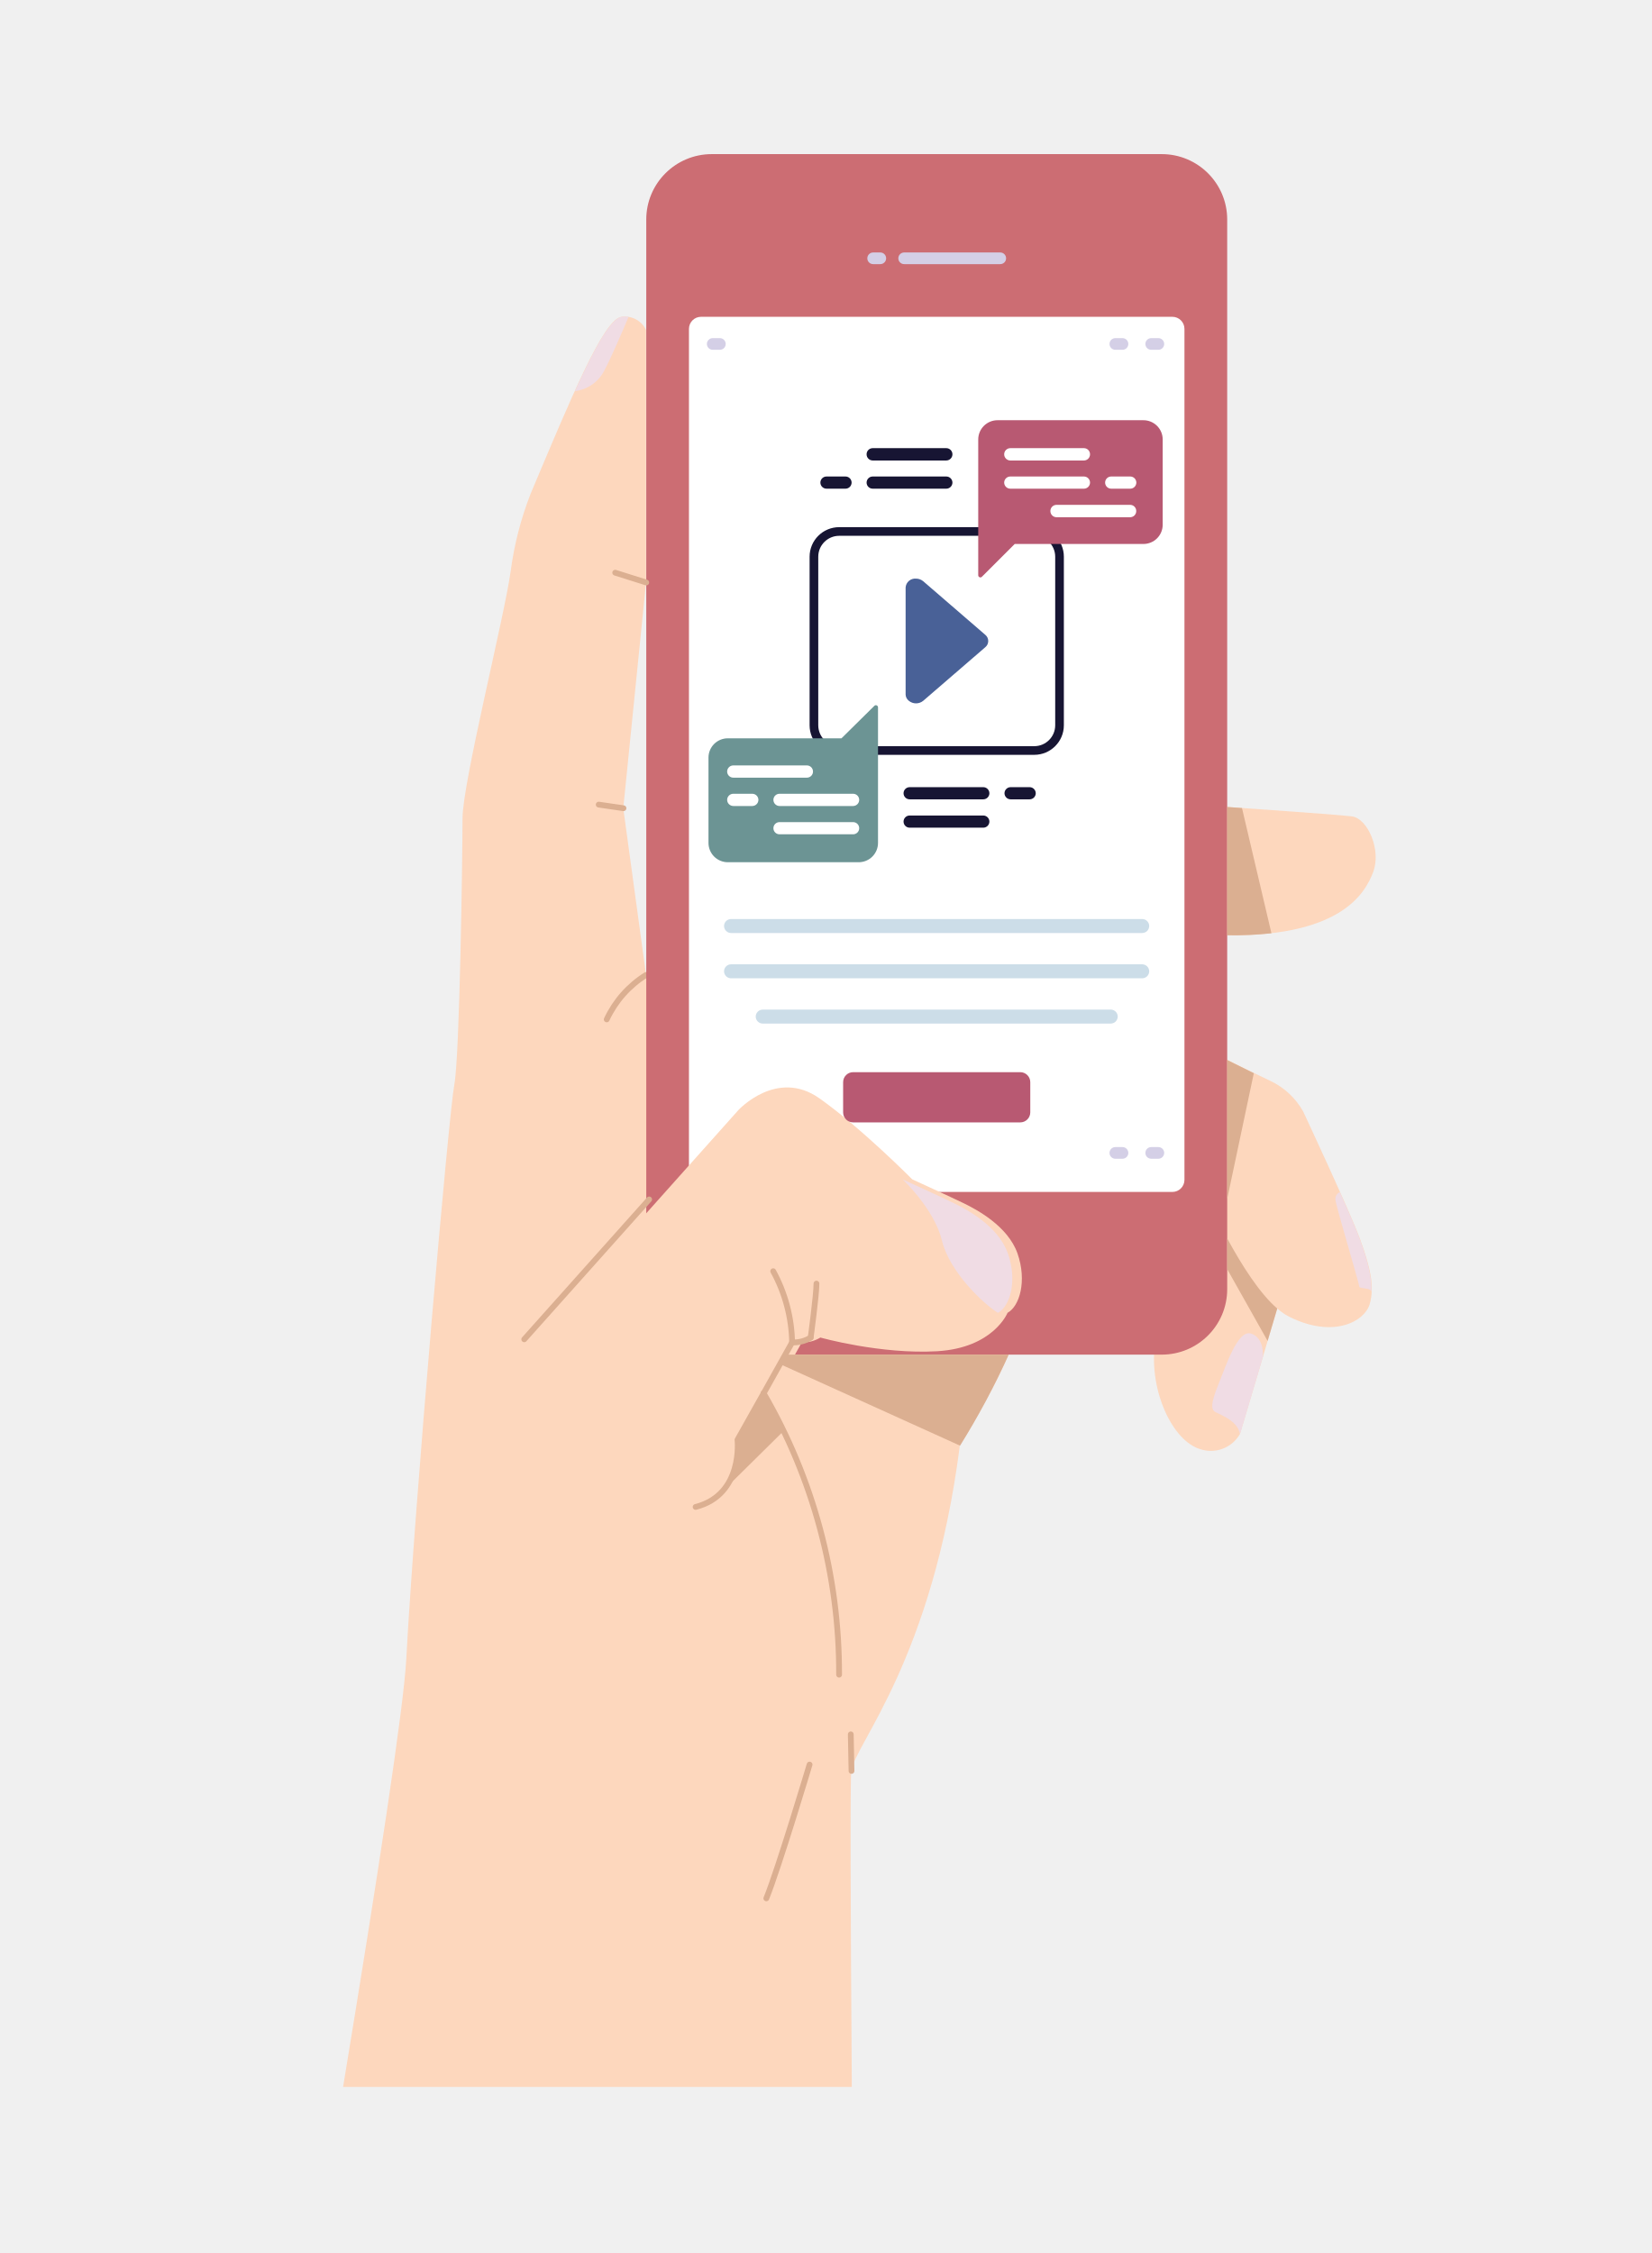
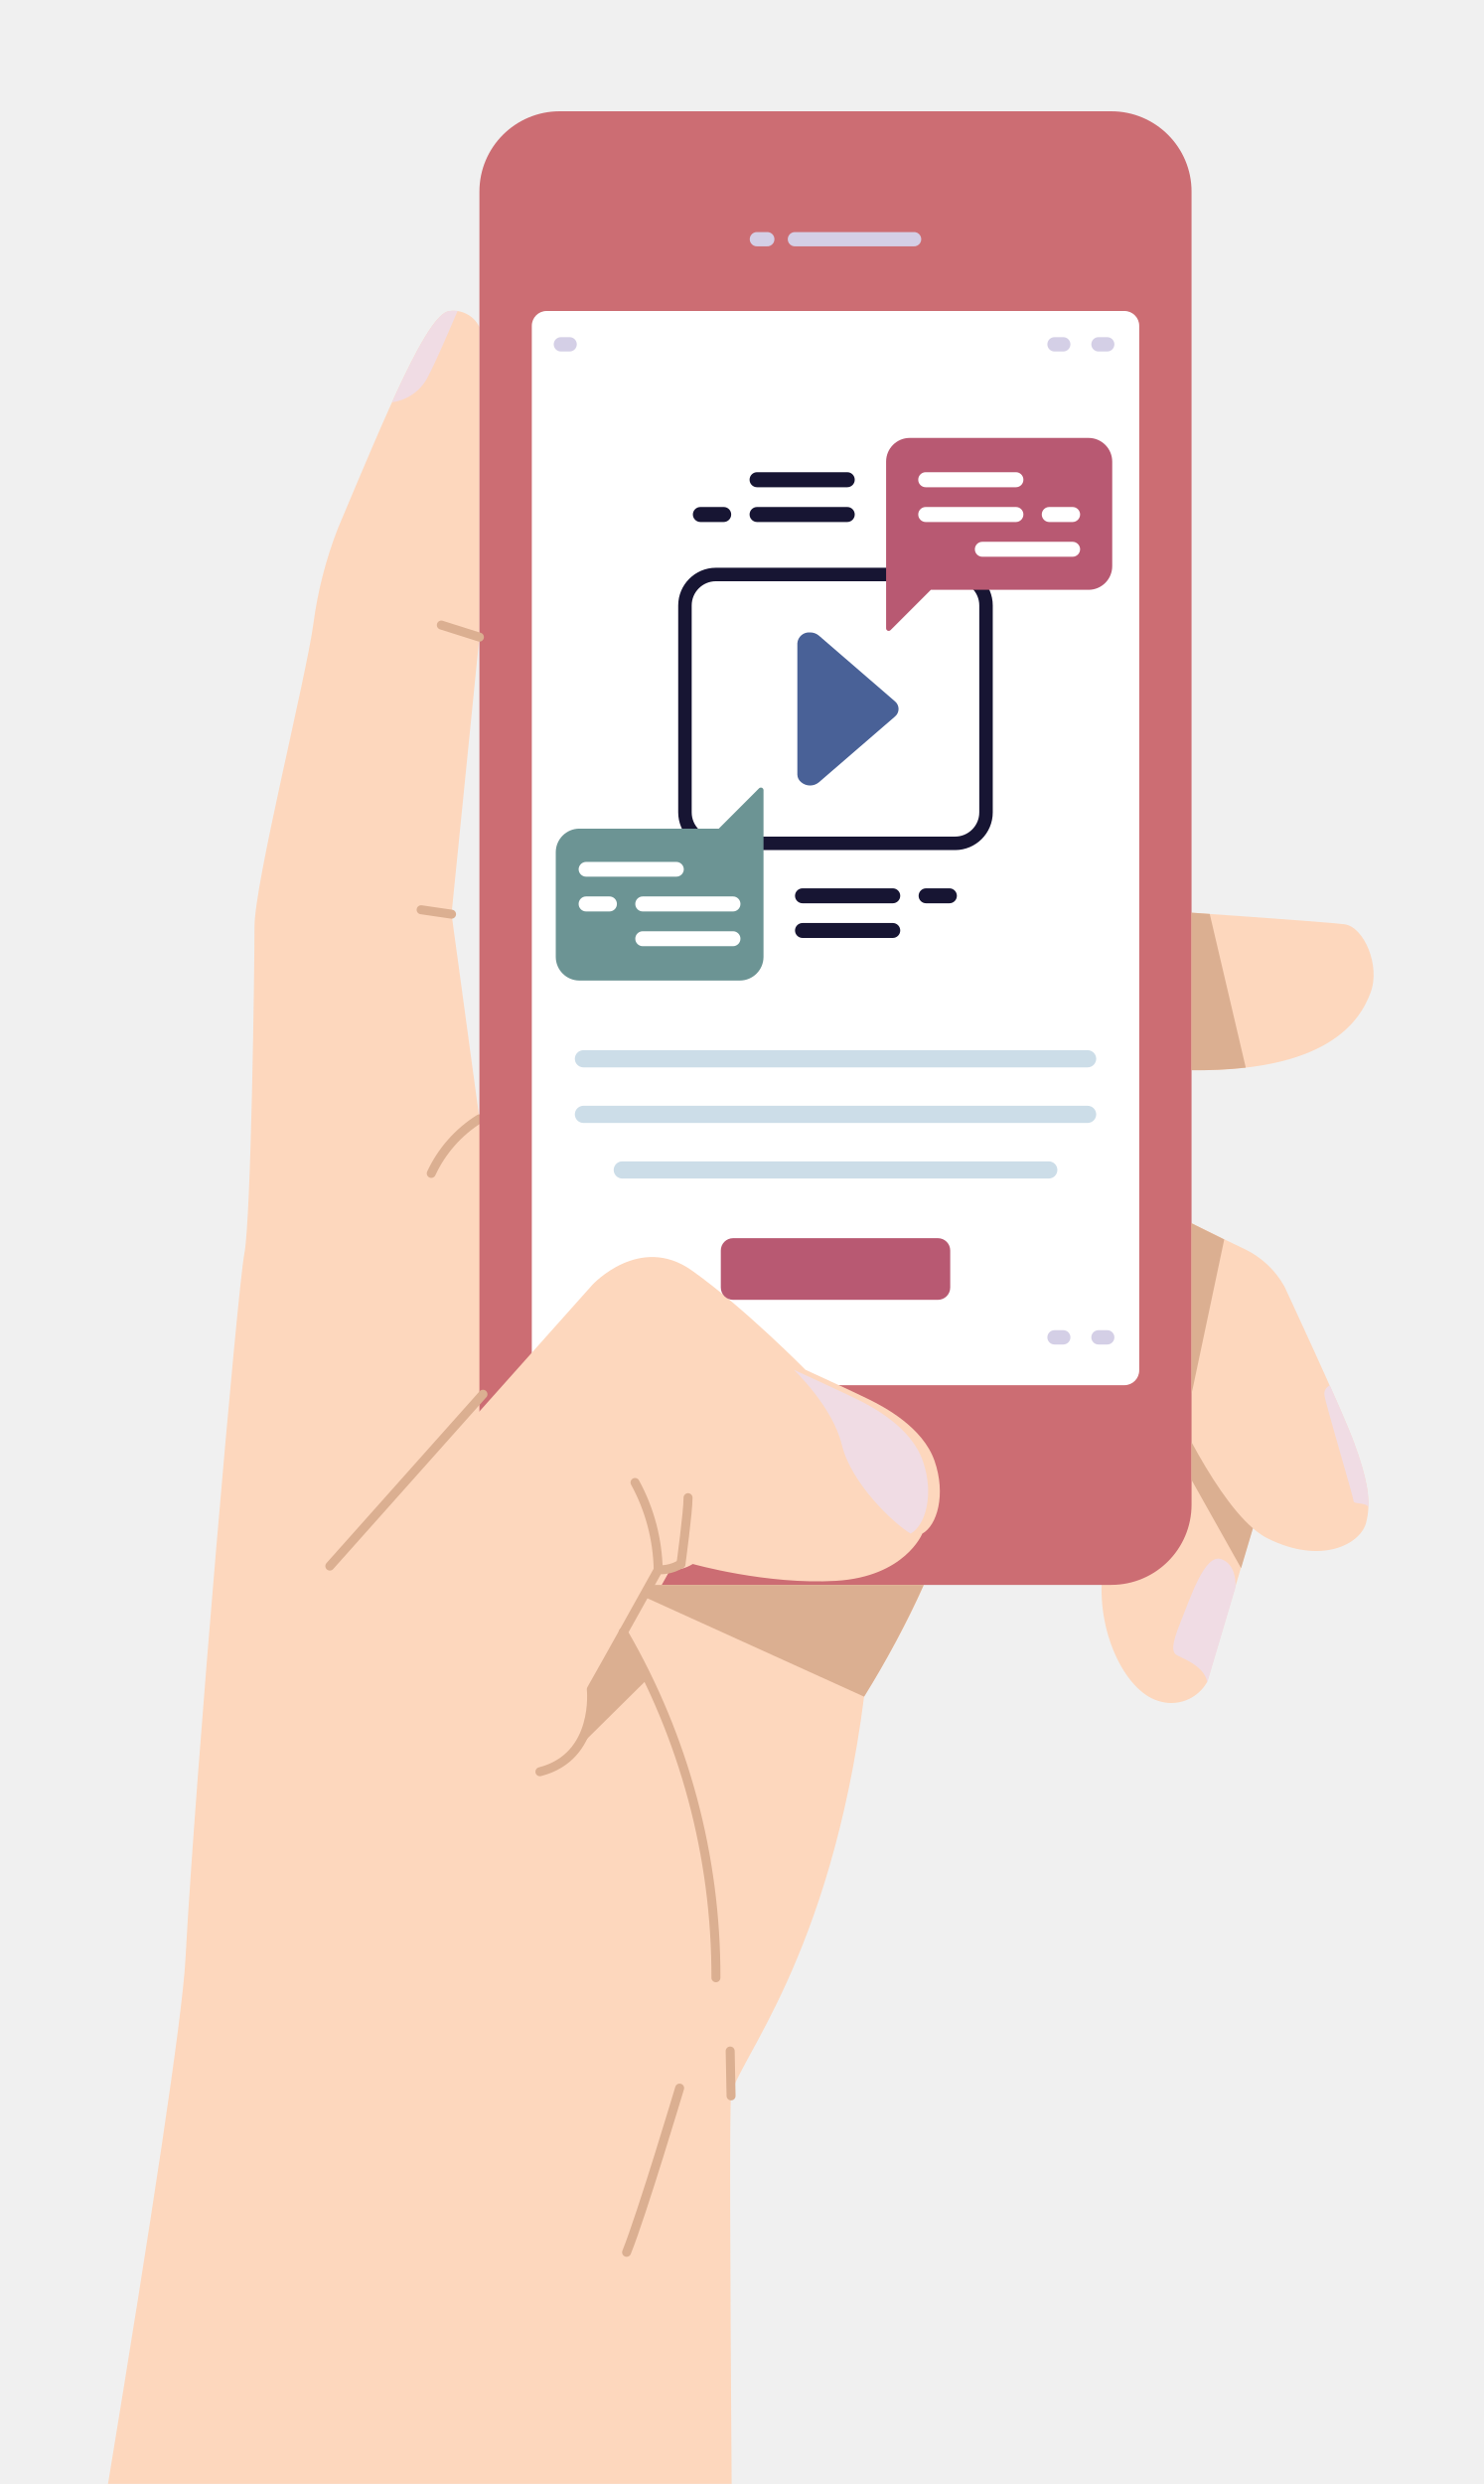
- <svg xmlns="http://www.w3.org/2000/svg" width="406" height="554" viewBox="0 0 406 554" fill="none">
-   <path fill-rule="evenodd" clip-rule="evenodd" d="M296.265 198.052C296.265 198.052 328.518 200.236 332.407 200.744C336.296 201.251 339.676 209.021 337.643 214.417C335.61 219.812 329.37 230.782 299.811 229.931L296.265 198.052Z" fill="#FDD7BD" />
-   <path fill-rule="evenodd" clip-rule="evenodd" d="M318.225 307.73L304.881 352.609C303.935 354.269 302.439 355.548 300.651 356.227C298.863 356.906 296.895 356.942 295.083 356.329C288.323 354.297 282.578 342.148 283.938 330.671C285.298 319.194 301.73 292.889 301.73 292.889L318.225 307.73Z" fill="#FDD7BD" />
-   <path fill-rule="evenodd" clip-rule="evenodd" d="M293.647 287.48C293.647 287.48 306.152 318.356 316.954 323.764C327.756 329.173 335.495 325.009 336.766 320.717C338.037 316.426 336.931 311.615 334.402 304.696C331.873 297.776 320.423 273.312 320.423 273.312C318.623 270.095 315.883 267.504 312.57 265.885C307.169 263.346 298.972 259.22 298.972 259.22L293.647 287.48Z" fill="#FDD7BD" />
-   <path fill-rule="evenodd" clip-rule="evenodd" d="M158.852 81.138C158.318 80.014 157.433 79.094 156.331 78.514C155.229 77.935 153.969 77.729 152.739 77.926C148.355 78.611 140.247 98.175 130.449 121.459C128.057 127.587 126.414 133.981 125.557 140.503C124.032 151.637 113.725 192.466 113.725 201.251C113.725 210.037 113.052 259.651 111.705 266.71C110.358 273.769 101.907 370.307 99.886 408.102C99.238 420.086 92.82 461.804 84.357 513.171H209.443C209.138 469.269 209.024 437.429 209.316 435.435C210.333 428.681 229.255 408.102 236.003 355.453C236.003 355.453 250.198 332.854 250.872 323.396C251.545 313.938 158.852 239.732 158.852 239.732L153.248 198.738L158.852 143.232V81.138Z" fill="#FDD7BD" />
-   <path d="M158.852 239.732C154.638 242.365 151.279 246.162 149.181 250.663" stroke="#DBAF91" stroke-width="1.42" stroke-linecap="round" stroke-linejoin="round" />
-   <path d="M285.641 37.897H175.004C166.111 37.897 158.903 45.098 158.903 53.982V317.01C158.903 325.894 166.111 333.096 175.004 333.096H285.641C294.534 333.096 301.742 325.894 301.742 317.01V53.982C301.742 45.098 294.534 37.897 285.641 37.897Z" fill="#CC6D73" />
-   <path d="M288.259 77.9H172.373C170.731 77.9 169.4 79.231 169.4 80.871V290.121C169.4 291.762 170.731 293.092 172.373 293.092H288.259C289.901 293.092 291.233 291.762 291.233 290.121V80.871C291.233 79.231 289.901 77.9 288.259 77.9Z" fill="white" />
-   <path fill-rule="evenodd" clip-rule="evenodd" d="M230.323 300.481C232.887 300.478 235.394 301.235 237.527 302.657C239.661 304.078 241.324 306.1 242.307 308.466C243.29 310.832 243.549 313.436 243.05 315.949C242.551 318.461 241.318 320.77 239.505 322.582C237.693 324.395 235.384 325.629 232.869 326.13C230.354 326.631 227.747 326.375 225.378 325.395C223.008 324.415 220.983 322.756 219.558 320.626C218.133 318.496 217.373 315.992 217.373 313.43C217.373 309.998 218.737 306.706 221.165 304.278C223.593 301.85 226.887 300.484 230.323 300.481Z" fill="#D4CFE6" />
-   <path fill-rule="evenodd" clip-rule="evenodd" d="M222.316 64.951C221.936 64.951 221.57 64.8 221.301 64.531C221.032 64.262 220.88 63.897 220.88 63.516C220.88 63.136 221.032 62.771 221.301 62.502C221.57 62.233 221.936 62.082 222.316 62.082H245.941C246.322 62.082 246.687 62.233 246.956 62.502C247.226 62.771 247.377 63.136 247.377 63.516C247.377 63.897 247.226 64.262 246.956 64.531C246.687 64.8 246.322 64.951 245.941 64.951H222.316ZM214.692 64.951C214.311 64.951 213.945 64.8 213.676 64.531C213.407 64.262 213.255 63.897 213.255 63.516C213.255 63.136 213.407 62.771 213.676 62.502C213.945 62.233 214.311 62.082 214.692 62.082H216.445C216.826 62.082 217.191 62.233 217.461 62.502C217.73 62.771 217.881 63.136 217.881 63.516C217.881 63.897 217.73 64.262 217.461 64.531C217.191 64.8 216.826 64.951 216.445 64.951H214.692Z" fill="#D4CFE6" />
-   <path fill-rule="evenodd" clip-rule="evenodd" d="M131.237 329.325L181.561 272.956C181.561 272.956 191.029 262.66 201.5 270.087C211.972 277.514 224.299 289.994 224.299 289.994C224.299 289.994 233.919 294.387 237.007 295.897C240.095 297.408 247.822 301.471 250.185 308.225C252.549 314.979 250.694 321.213 247.733 322.812C247.733 322.812 244.276 331.445 230.424 332.258C216.572 333.07 201.716 328.893 201.716 328.893C200.348 329.734 198.759 330.145 197.154 330.074C197.154 330.074 185.59 350.819 183.722 354.031C183.722 354.031 185.247 367.526 173.428 370.535C161.61 373.544 98.056 365.508 131.237 329.325Z" fill="#FDD7BD" />
-   <path d="M153.298 198.738L147.211 197.849" stroke="#DBAF91" stroke-width="1.42" stroke-linecap="round" stroke-linejoin="round" />
-   <path d="M158.903 143.232L151.265 140.82" stroke="#DBAF91" stroke-width="1.42" stroke-linecap="round" stroke-linejoin="round" />
-   <path d="M187.737 342.554C199.967 363.58 206.38 387.478 206.317 411.796" stroke="#DBAF91" stroke-width="1.42" stroke-linecap="round" stroke-linejoin="round" />
-   <path d="M209.367 435.461L209.189 426.472" stroke="#DBAF91" stroke-width="1.42" stroke-linecap="round" stroke-linejoin="round" />
-   <path d="M199.06 433.899C199.06 433.899 191.436 459.379 188.424 466.794" stroke="#DBAF91" stroke-width="1.42" stroke-linecap="round" stroke-linejoin="round" />
-   <path d="M194.765 330.087C194.65 323.962 193.054 317.956 190.114 312.58" stroke="#DBAF91" stroke-width="1.42" stroke-linecap="round" stroke-linejoin="round" />
-   <path d="M199.327 328.906C199.327 328.906 200.751 318.483 200.751 315.627" stroke="#DBAF91" stroke-width="1.42" stroke-linecap="round" stroke-linejoin="round" />
-   <path fill-rule="evenodd" clip-rule="evenodd" d="M141.365 96.182C142.928 95.987 144.417 95.404 145.696 94.486C146.975 93.568 148.002 92.344 148.685 90.926C150.159 88.171 152.638 82.433 154.557 77.9C153.988 77.819 153.41 77.819 152.841 77.9C150.172 78.332 146.207 85.505 141.365 96.182Z" fill="#F0DCE4" />
-   <path fill-rule="evenodd" clip-rule="evenodd" d="M337.198 317.67C337.351 314.141 336.296 310.053 334.351 304.696C333.487 302.334 331.581 297.929 329.433 293.142C329.054 293.306 328.743 293.594 328.551 293.959C328.359 294.324 328.298 294.744 328.379 295.148C328.544 296.748 334.212 315.639 334.212 316.325C334.212 317.01 337.058 316.502 337.198 317.67Z" fill="#F0DCE4" />
-   <path fill-rule="evenodd" clip-rule="evenodd" d="M310.524 333.616L304.881 352.66C304.348 349.041 299.074 347.581 298.527 346.997C297.981 346.413 297.523 345.474 299.544 340.497C301.564 335.521 304.36 326.837 307.652 327.929C310.943 329.02 310.524 333.565 310.524 333.616Z" fill="#F0DCE4" />
-   <path fill-rule="evenodd" clip-rule="evenodd" d="M221.948 290.007C221.948 290.007 231.581 294.399 234.656 295.91C237.731 297.421 245.471 301.484 247.834 308.238C250.198 314.992 248.343 321.225 245.382 322.825C241.938 320.73 233.461 312.783 231.606 305.051C229.751 297.319 221.948 290.007 221.948 290.007Z" fill="#F0DCE4" />
-   <path d="M199.327 328.906C197.959 329.747 196.37 330.158 194.765 330.087C194.765 330.087 183.188 350.831 181.333 354.043C181.333 354.043 182.858 367.539 171.039 370.548M128.899 329.325L159.614 294.933L128.899 329.325Z" stroke="#DBAF91" stroke-width="1.42" stroke-linecap="round" stroke-linejoin="round" />
-   <path fill-rule="evenodd" clip-rule="evenodd" d="M191.779 335.419L236.054 355.478C240.533 348.289 244.532 340.812 248.025 333.096H193.075C192.694 333.798 192.262 334.573 191.779 335.419Z" fill="#DBAF91" />
-   <path fill-rule="evenodd" clip-rule="evenodd" d="M177.126 367.234L192.719 351.822C190.826 347.886 189.085 344.788 187.763 342.605C184.954 347.683 182.171 352.609 181.333 354.031C181.333 354.044 182.248 362.169 177.126 367.234Z" fill="#DBAF91" />
-   <path fill-rule="evenodd" clip-rule="evenodd" d="M312.621 229.487L305.377 198.687L301.742 198.433V229.982C305.375 230.046 309.009 229.881 312.621 229.487Z" fill="#DBAF91" />
-   <path fill-rule="evenodd" clip-rule="evenodd" d="M301.742 312.072L311.68 329.731L314.044 321.758C309.723 318.039 305.339 311.145 301.742 304.518V312.072Z" fill="#DBAF91" />
-   <path fill-rule="evenodd" clip-rule="evenodd" d="M302.085 293.193L308.287 263.892C305.923 262.736 303.521 261.543 301.742 260.654V294.818L302.085 293.193Z" fill="#DBAF91" />
-   <path fill-rule="evenodd" clip-rule="evenodd" d="M222.672 170.795V144.451C222.695 144.141 222.778 143.839 222.919 143.561C223.059 143.284 223.253 143.037 223.489 142.835C223.726 142.633 224 142.48 224.296 142.385C224.592 142.29 224.904 142.254 225.214 142.28C225.869 142.276 226.504 142.506 227.006 142.928L242.255 156.093C242.484 156.277 242.668 156.511 242.794 156.775C242.921 157.04 242.986 157.329 242.986 157.623C242.986 157.916 242.921 158.206 242.794 158.47C242.668 158.735 242.484 158.968 242.255 159.153L227.006 172.318C226.507 172.73 225.88 172.955 225.233 172.955C224.586 172.955 223.959 172.73 223.46 172.318C223.225 172.137 223.032 171.907 222.896 171.644C222.76 171.381 222.684 171.091 222.672 170.795Z" fill="#496197" />
-   <path d="M254.303 130.689H206.342C202.91 130.689 200.128 133.468 200.128 136.897V178.336C200.128 181.764 202.91 184.544 206.342 184.544H254.303C257.735 184.544 260.517 181.764 260.517 178.336V136.897C260.517 133.468 257.735 130.689 254.303 130.689Z" stroke="#171533" stroke-width="2.13" stroke-linecap="round" stroke-linejoin="round" />
-   <path fill-rule="evenodd" clip-rule="evenodd" d="M281.092 103.33H245.267C244.012 103.33 242.809 103.827 241.92 104.712C241.031 105.598 240.531 106.799 240.527 108.053V141.455C240.526 141.56 240.557 141.662 240.616 141.748C240.675 141.835 240.759 141.901 240.858 141.937C240.952 141.983 241.059 141.997 241.163 141.976C241.266 141.956 241.36 141.902 241.429 141.823L249.499 133.761H281.155C282.41 133.758 283.612 133.258 284.499 132.37C285.385 131.482 285.883 130.28 285.883 129.026V108.053C285.881 107.428 285.755 106.809 285.513 106.233C285.271 105.656 284.917 105.133 284.472 104.694C284.026 104.255 283.498 103.909 282.918 103.674C282.338 103.44 281.717 103.323 281.092 103.33Z" fill="#B85972" />
-   <path fill-rule="evenodd" clip-rule="evenodd" d="M248.419 117.168H266.515C266.913 117.168 267.294 117.326 267.576 117.607C267.857 117.888 268.015 118.269 268.015 118.666C268.015 119.063 267.857 119.445 267.576 119.725C267.294 120.006 266.913 120.164 266.515 120.164H248.419C248.02 120.164 247.637 120.007 247.354 119.726C247.071 119.446 246.91 119.065 246.907 118.666C246.91 118.268 247.071 117.887 247.354 117.606C247.637 117.326 248.02 117.168 248.419 117.168Z" fill="white" />
-   <path fill-rule="evenodd" clip-rule="evenodd" d="M273.225 117.168H277.902C278.299 117.168 278.681 117.326 278.962 117.607C279.243 117.888 279.401 118.269 279.401 118.666C279.401 119.063 279.243 119.445 278.962 119.725C278.681 120.006 278.299 120.164 277.902 120.164H273.225C272.827 120.164 272.446 120.006 272.165 119.725C271.884 119.445 271.726 119.063 271.726 118.666C271.726 118.269 271.884 117.888 272.165 117.607C272.446 117.326 272.827 117.168 273.225 117.168Z" fill="white" />
-   <path fill-rule="evenodd" clip-rule="evenodd" d="M259.78 124.138H277.876C278.078 124.138 278.277 124.178 278.462 124.257C278.648 124.335 278.815 124.45 278.955 124.595C279.095 124.739 279.204 124.91 279.277 125.098C279.349 125.286 279.383 125.486 279.376 125.687C279.376 126.084 279.218 126.465 278.937 126.746C278.656 127.027 278.274 127.185 277.876 127.185H259.78C259.381 127.185 258.998 127.028 258.715 126.747C258.432 126.466 258.271 126.085 258.268 125.687C258.263 125.485 258.298 125.285 258.372 125.097C258.445 124.909 258.556 124.738 258.697 124.594C258.838 124.45 259.006 124.335 259.192 124.257C259.378 124.178 259.578 124.138 259.78 124.138Z" fill="white" />
-   <path fill-rule="evenodd" clip-rule="evenodd" d="M248.419 110.198H266.515C266.714 110.198 266.911 110.238 267.095 110.315C267.279 110.392 267.445 110.504 267.585 110.646C267.724 110.788 267.834 110.956 267.908 111.141C267.982 111.325 268.018 111.523 268.015 111.722C268.015 112.12 267.857 112.503 267.576 112.786C267.296 113.069 266.914 113.229 266.515 113.233H248.419C248.019 113.229 247.636 113.069 247.353 112.786C247.07 112.504 246.91 112.121 246.907 111.722C246.905 111.522 246.943 111.324 247.018 111.14C247.093 110.955 247.204 110.787 247.345 110.645C247.486 110.504 247.653 110.391 247.837 110.314C248.022 110.238 248.219 110.198 248.419 110.198Z" fill="white" />
-   <path fill-rule="evenodd" clip-rule="evenodd" d="M178.905 212.017H211.146C212.402 212.014 213.606 211.514 214.494 210.627C215.382 209.739 215.883 208.537 215.886 207.282V173.93C215.886 173.826 215.854 173.724 215.795 173.638C215.736 173.552 215.653 173.486 215.556 173.448C215.46 173.406 215.354 173.395 215.252 173.415C215.149 173.435 215.056 173.487 214.984 173.562L206.901 181.548H178.943C177.688 181.548 176.485 182.045 175.596 182.93C174.708 183.816 174.207 185.017 174.203 186.271V207.244C174.197 208.499 174.687 209.705 175.568 210.6C176.449 211.494 177.649 212.004 178.905 212.017Z" fill="#6C9494" />
-   <path fill-rule="evenodd" clip-rule="evenodd" d="M209.761 198.192H191.664C191.265 198.188 190.884 198.028 190.603 197.745C190.322 197.462 190.165 197.079 190.165 196.681C190.165 196.284 190.323 195.903 190.604 195.622C190.885 195.341 191.267 195.183 191.664 195.183H209.761C210.158 195.183 210.54 195.341 210.821 195.622C211.102 195.903 211.26 196.284 211.26 196.681C211.26 197.079 211.103 197.462 210.822 197.745C210.541 198.028 210.16 198.188 209.761 198.192Z" fill="white" />
-   <path fill-rule="evenodd" clip-rule="evenodd" d="M184.967 198.192H180.303C179.903 198.188 179.52 198.028 179.238 197.746C178.955 197.463 178.794 197.081 178.791 196.681C178.794 196.282 178.955 195.901 179.238 195.621C179.522 195.34 179.904 195.183 180.303 195.183H184.967C185.366 195.183 185.749 195.34 186.032 195.621C186.315 195.901 186.476 196.282 186.479 196.681C186.476 197.081 186.316 197.463 186.033 197.746C185.75 198.028 185.367 198.188 184.967 198.192Z" fill="white" />
-   <path fill-rule="evenodd" clip-rule="evenodd" d="M198.4 191.222H180.303C179.902 191.222 179.517 191.063 179.234 190.779C178.95 190.496 178.791 190.112 178.791 189.711C178.794 189.313 178.955 188.932 179.238 188.651C179.522 188.37 179.904 188.213 180.303 188.213H198.4C198.597 188.213 198.792 188.252 198.973 188.327C199.155 188.402 199.321 188.513 199.46 188.652C199.599 188.791 199.71 188.956 199.785 189.138C199.86 189.32 199.899 189.514 199.899 189.711C199.901 189.909 199.863 190.105 199.789 190.288C199.714 190.472 199.604 190.638 199.465 190.779C199.325 190.919 199.159 191.031 198.976 191.107C198.794 191.183 198.598 191.222 198.4 191.222Z" fill="white" />
-   <path fill-rule="evenodd" clip-rule="evenodd" d="M209.761 205.149H191.664C191.267 205.149 190.885 204.991 190.604 204.71C190.323 204.429 190.165 204.048 190.165 203.651C190.165 203.254 190.323 202.872 190.604 202.592C190.885 202.311 191.267 202.153 191.664 202.153H209.761C210.158 202.153 210.54 202.311 210.821 202.592C211.102 202.872 211.26 203.254 211.26 203.651C211.26 204.048 211.102 204.429 210.821 204.71C210.54 204.991 210.158 205.149 209.761 205.149Z" fill="white" />
-   <path fill-rule="evenodd" clip-rule="evenodd" d="M232.673 117.168H214.577C214.179 117.168 213.798 117.326 213.517 117.607C213.236 117.888 213.078 118.269 213.078 118.666C213.078 119.063 213.236 119.445 213.517 119.725C213.798 120.006 214.179 120.164 214.577 120.164H232.673C233.072 120.164 233.455 120.007 233.738 119.726C234.022 119.446 234.182 119.065 234.186 118.666C234.182 118.268 234.022 117.887 233.738 117.606C233.455 117.326 233.072 117.168 232.673 117.168Z" fill="#171533" />
-   <path fill-rule="evenodd" clip-rule="evenodd" d="M207.893 117.168H203.216C202.818 117.168 202.437 117.326 202.156 117.607C201.874 117.888 201.716 118.269 201.716 118.666C201.716 119.063 201.874 119.445 202.156 119.725C202.437 120.006 202.818 120.164 203.216 120.164H207.893C208.29 120.164 208.672 120.006 208.953 119.725C209.234 119.445 209.392 119.063 209.392 118.666C209.392 118.269 209.234 117.888 208.953 117.607C208.672 117.326 208.29 117.168 207.893 117.168Z" fill="#171533" />
-   <path fill-rule="evenodd" clip-rule="evenodd" d="M232.674 110.198H214.577C214.378 110.198 214.181 110.238 213.997 110.315C213.814 110.392 213.647 110.504 213.508 110.646C213.368 110.788 213.258 110.956 213.184 111.141C213.11 111.325 213.074 111.523 213.078 111.722C213.078 112.12 213.235 112.503 213.516 112.786C213.797 113.069 214.178 113.229 214.577 113.233H232.674C233.074 113.229 233.456 113.069 233.739 112.786C234.022 112.504 234.182 112.121 234.186 111.722C234.187 111.522 234.15 111.324 234.074 111.14C233.999 110.955 233.888 110.787 233.747 110.645C233.607 110.504 233.439 110.391 233.255 110.314C233.071 110.238 232.873 110.198 232.674 110.198Z" fill="#171533" />
-   <path fill-rule="evenodd" clip-rule="evenodd" d="M223.663 196.554H241.76C242.159 196.554 242.541 196.397 242.825 196.116C243.108 195.835 243.269 195.454 243.272 195.056C243.269 194.657 243.108 194.276 242.825 193.996C242.541 193.715 242.159 193.558 241.76 193.558H223.663C223.467 193.558 223.272 193.597 223.09 193.672C222.908 193.747 222.742 193.858 222.603 193.997C222.464 194.136 222.353 194.301 222.278 194.483C222.203 194.664 222.164 194.859 222.164 195.056C222.164 195.453 222.322 195.834 222.603 196.115C222.884 196.396 223.266 196.554 223.663 196.554Z" fill="#171533" />
-   <path fill-rule="evenodd" clip-rule="evenodd" d="M248.495 196.554H253.159C253.558 196.554 253.941 196.397 254.224 196.116C254.507 195.835 254.668 195.454 254.671 195.056C254.668 194.657 254.507 194.276 254.224 193.996C253.941 193.715 253.558 193.558 253.159 193.558H248.495C248.096 193.558 247.714 193.715 247.43 193.996C247.147 194.276 246.986 194.657 246.983 195.056C246.986 195.454 247.147 195.835 247.43 196.116C247.714 196.397 248.096 196.554 248.495 196.554Z" fill="#171533" />
-   <path fill-rule="evenodd" clip-rule="evenodd" d="M223.663 203.524H241.76C242.159 203.524 242.541 203.366 242.825 203.086C243.108 202.805 243.269 202.424 243.272 202.026C243.269 201.627 243.108 201.246 242.825 200.966C242.541 200.685 242.159 200.528 241.76 200.528H223.663C223.266 200.528 222.884 200.686 222.603 200.966C222.322 201.247 222.164 201.628 222.164 202.026C222.164 202.423 222.322 202.804 222.603 203.085C222.884 203.366 223.266 203.524 223.663 203.524Z" fill="#171533" />
-   <path fill-rule="evenodd" clip-rule="evenodd" d="M283.061 86.013C282.68 86.013 282.315 85.862 282.046 85.593C281.777 85.324 281.625 84.959 281.625 84.578C281.625 84.198 281.777 83.833 282.046 83.564C282.315 83.295 282.68 83.144 283.061 83.144H284.815C285.196 83.144 285.561 83.295 285.83 83.564C286.1 83.833 286.251 84.198 286.251 84.578C286.251 84.959 286.1 85.324 285.83 85.593C285.561 85.862 285.196 86.013 284.815 86.013H283.061Z" fill="#D4CFE6" />
-   <path fill-rule="evenodd" clip-rule="evenodd" d="M274.242 86.013C273.861 86.013 273.496 85.862 273.226 85.593C272.957 85.324 272.806 84.959 272.806 84.578C272.806 84.198 272.957 83.833 273.226 83.564C273.496 83.295 273.861 83.144 274.242 83.144H275.996C276.376 83.144 276.742 83.295 277.011 83.564C277.28 83.833 277.432 84.198 277.432 84.578C277.432 84.959 277.28 85.324 277.011 85.593C276.742 85.862 276.376 86.013 275.996 86.013H274.242Z" fill="#D4CFE6" />
-   <path fill-rule="evenodd" clip-rule="evenodd" d="M175.245 86.013C174.865 86.013 174.499 85.862 174.23 85.593C173.961 85.324 173.809 84.959 173.809 84.578C173.809 84.198 173.961 83.833 174.23 83.564C174.499 83.295 174.865 83.144 175.245 83.144H176.999C177.38 83.144 177.745 83.295 178.015 83.564C178.284 83.833 178.435 84.198 178.435 84.578C178.435 84.959 178.284 85.324 178.015 85.593C177.745 85.862 177.38 86.013 176.999 86.013H175.245Z" fill="#D4CFE6" />
-   <path fill-rule="evenodd" clip-rule="evenodd" d="M283.061 284.928C282.68 284.928 282.315 284.777 282.046 284.508C281.777 284.239 281.625 283.874 281.625 283.494C281.625 283.113 281.777 282.748 282.046 282.479C282.315 282.21 282.68 282.059 283.061 282.059H284.815C285.196 282.059 285.561 282.21 285.83 282.479C286.1 282.748 286.251 283.113 286.251 283.494C286.251 283.874 286.1 284.239 285.83 284.508C285.561 284.777 285.196 284.928 284.815 284.928H283.061Z" fill="#D4CFE6" />
-   <path fill-rule="evenodd" clip-rule="evenodd" d="M274.242 284.928C273.861 284.928 273.496 284.777 273.226 284.508C272.957 284.239 272.806 283.874 272.806 283.494C272.806 283.113 272.957 282.748 273.226 282.479C273.496 282.21 273.861 282.059 274.242 282.059H275.996C276.376 282.059 276.742 282.21 277.011 282.479C277.28 282.748 277.432 283.113 277.432 283.494C277.432 283.874 277.28 284.239 277.011 284.508C276.742 284.777 276.376 284.928 275.996 284.928H274.242Z" fill="#D4CFE6" />
-   <path opacity="0.42" fill-rule="evenodd" clip-rule="evenodd" d="M179.757 225.983H280.85C281.304 225.986 281.739 226.168 282.06 226.488C282.381 226.809 282.562 227.243 282.566 227.696C282.566 228.152 282.385 228.589 282.064 228.913C281.743 229.236 281.306 229.42 280.85 229.423H179.757C179.53 229.423 179.305 229.378 179.095 229.292C178.886 229.205 178.695 229.078 178.535 228.917C178.374 228.757 178.247 228.567 178.16 228.357C178.073 228.148 178.028 227.923 178.028 227.696C178.032 227.241 178.215 226.805 178.539 226.484C178.863 226.163 179.301 225.983 179.757 225.983Z" fill="#86AEC9" />
-   <path opacity="0.42" fill-rule="evenodd" clip-rule="evenodd" d="M179.757 237.117H280.85C281.304 237.12 281.739 237.302 282.06 237.622C282.381 237.943 282.562 238.377 282.566 238.83C282.566 239.286 282.385 239.723 282.064 240.047C281.743 240.37 281.306 240.554 280.85 240.557H179.757C179.298 240.557 178.859 240.375 178.535 240.051C178.211 239.728 178.028 239.288 178.028 238.83C178.032 238.375 178.215 237.939 178.539 237.618C178.863 237.297 179.301 237.117 179.757 237.117Z" fill="#86AEC9" />
-   <path opacity="0.42" fill-rule="evenodd" clip-rule="evenodd" d="M187.547 248.251H273.098C273.554 248.251 273.992 248.431 274.316 248.752C274.64 249.073 274.823 249.509 274.826 249.965C274.826 250.423 274.644 250.862 274.32 251.185C273.996 251.509 273.556 251.691 273.098 251.691H187.547C187.32 251.691 187.095 251.647 186.885 251.56C186.676 251.473 186.485 251.346 186.325 251.185C186.164 251.025 186.037 250.835 185.95 250.625C185.863 250.416 185.819 250.191 185.819 249.965C185.822 249.509 186.005 249.073 186.329 248.752C186.653 248.431 187.091 248.251 187.547 248.251Z" fill="#86AEC9" />
-   <path d="M250.859 263.638H209.773C208.412 263.638 207.308 264.741 207.308 266.101V273.528C207.308 274.888 208.412 275.991 209.773 275.991H250.859C252.22 275.991 253.324 274.888 253.324 273.528V266.101C253.324 264.741 252.22 263.638 250.859 263.638Z" fill="#B85972" />
+ <svg xmlns="http://www.w3.org/2000/svg" viewBox="0 0 234.12 391.95">
+   <defs>
+     <style>.cls-1{fill:#fdd7bd;}.cls-1,.cls-11,.cls-12,.cls-13,.cls-14,.cls-15,.cls-2,.cls-5,.cls-7,.cls-8,.cls-9{fill-rule:evenodd;}.cls-10,.cls-2,.cls-6{fill:none;stroke-linecap:round;stroke-linejoin:round;}.cls-2,.cls-6{stroke:#dbaf91;stroke-width:1.42px;}.cls-3{fill:#cc6d73;}.cls-12,.cls-4{fill:#fff;}.cls-5{fill:#d4cfe6;}.cls-7{fill:#f0dce4;}.cls-8{fill:#dbaf91;}.cls-9{fill:#496197;}.cls-10{stroke:#171533;stroke-width:2.13px;}.cls-11,.cls-16{fill:#b85972;}.cls-13{fill:#6c9494;}.cls-14{fill:#171533;}.cls-15{fill:#86aec9;opacity:0.42;}</style>
+   </defs>
+   <g id="OBJECTS">
+     <path class="cls-1" d="M183.77,143.72s25.38,1.72,28.44,2.12,5.71,6.52,4.12,10.77-6.52,12.89-29.77,12.22Z" />
+     <path class="cls-1" d="M201,230.1l-10.5,35.35a6.48,6.48,0,0,1-7.71,2.93c-5.31-1.6-9.83-11.17-8.77-20.2s14-29.77,14-29.77Z" />
+     <path class="cls-1" d="M181.71,214.16s9.83,24.32,18.34,28.57,14.62.93,15.55-2.39.13-7.18-1.87-12.63-11-24.72-11-24.72a14.19,14.19,0,0,0-6.18-5.85c-4.25-2-10.7-5.25-10.7-5.25Z" />
+     <path class="cls-1" d="M75.67,51.62a4.53,4.53,0,0,0-4.8-2.53c-3.46.54-9.84,16-17.54,34.29a64.62,64.62,0,0,0-3.86,15c-1.19,8.77-9.3,40.93-9.3,47.85s-.53,46-1.6,51.56-7.7,81.6-9.3,111.37c-.5,9.44-5.56,42.3-12.22,82.77h98.43c-.24-34.59-.33-59.67-.09-61.24.8-5.32,15.68-21.53,21-63,0,0,11.16-17.81,11.69-25.26s-72.41-65.92-72.41-65.92l-4.4-32.29,4.4-43.72Z" />
+     <path class="cls-2" d="M75.67,176.54a20.16,20.16,0,0,0-7.6,8.61" />
+     <rect class="cls-3" x="75.67" y="17.56" width="112.4" height="232.52" rx="12.67" ry="12.67" />
+     <rect class="cls-4" x="83.94" y="49.07" width="95.87" height="169.5" rx="2.34" ry="2.34" />
+     <path class="cls-5" d="M131.87,224.39a10.2,10.2,0,1,1-10.19,10.2A10.2,10.2,0,0,1,131.87,224.39Z" />
+     <path class="cls-5" d="M125.57,38.87a1.13,1.13,0,1,1,0-2.25h18.6a1.13,1.13,0,1,1,0,2.25Zm-6,0a1.13,1.13,0,1,1,0-2.25H121a1.13,1.13,0,1,1,0,2.25Z" />
+     <path class="cls-1" d="M53.9,247.11l39.61-44.39s7.44-8.1,15.68-2.26,17.94,15.68,17.94,15.68,7.58,3.46,10,4.66,8.51,4.38,10.37,9.7.39,10.23-1.93,11.49c0,0-2.73,6.8-13.62,7.45s-22.6-2.66-22.6-2.66a6.19,6.19,0,0,1-3.58.93s-9.11,16.34-10.57,18.87c0,0,1.2,10.63-8.11,13S27.79,275.62,53.9,247.11Z" />
+     <line class="cls-6" x1="71.27" y1="144.25" x2="66.47" y2="143.55" />
+     <line class="cls-6" x1="75.67" y1="100.53" x2="69.66" y2="98.63" />
+     <path class="cls-2" d="M98.36,257.53A107.92,107.92,0,0,1,113,312.07" />
+     <line class="cls-6" x1="115.39" y1="330.71" x2="115.25" y2="323.63" />
+     <path class="cls-2" d="M107.27,329.48s-6,20.07-8.37,25.91" />
+     <path class="cls-2" d="M103.89,247.71a29.94,29.94,0,0,0-3.66-13.79" />
+     <path class="cls-2" d="M107.48,246.78s1.12-8.2,1.12-10.46" />
+     <path class="cls-7" d="M61.87,63.47a7.43,7.43,0,0,0,5.73-4.13c1.15-2.18,3.1-6.7,4.62-10.27a5.13,5.13,0,0,0-1.35,0C68.8,49.41,65.69,55.06,61.87,63.47Z" />
+     <path class="cls-7" d="M216,237.93c.12-2.78-.7-6-2.24-10.22-.68-1.86-2.18-5.33-3.86-9.1a1.41,1.41,0,0,0-.84,1.58c.14,1.26,4.59,16.14,4.59,16.68S215.86,237,216,237.93Z" />
+     <path class="cls-7" d="M195,250.49l-4.45,15c-.42-2.84-4.56-4-5-4.46s-.8-1.2.8-5.12,3.78-10.76,6.38-9.9S195,250.45,195,250.49Z" />
+     <path class="cls-7" d="M125.29,216.14s7.57,3.46,10,4.66,8.5,4.38,10.36,9.7.4,10.23-1.93,11.49c-2.71-1.65-9.37-7.91-10.84-14S125.29,216.14,125.29,216.14Z" />
+     <path class="cls-2" d="M52.06,247.11,76.23,220m31.25,26.76a6.23,6.23,0,0,1-3.59.93s-9.1,16.34-10.56,18.87c0,0,1.19,10.63-8.11,13" />
+     <path class="cls-8" d="M101.55,251.91l34.84,15.81a152.07,152.07,0,0,0,9.42-17.64H102.57C102.27,250.63,101.92,251.24,101.55,251.91Z" />
+     <path class="cls-8" d="M90,277l12.27-12.14c-1.5-3.1-2.87-5.54-3.9-7.26-2.22,4-4.41,7.88-5.06,9C93.33,266.58,94.05,273,90,277Z" />
+     <path class="cls-8" d="M196.63,168.47l-5.69-24.26-2.87-.2v24.86A69.29,69.29,0,0,0,196.63,168.47Z" />
+     <path class="cls-8" d="M188.07,233.52l7.82,13.92,1.87-6.29c-3.4-2.93-6.86-8.36-9.69-13.58Z" />
+     <path class="cls-8" d="M188.35,218.65l4.88-23.08c-1.87-.91-3.75-1.85-5.16-2.55v26.91Z" />
+     <path class="cls-9" d="M125.85,122.24V101.49a1.85,1.85,0,0,1,2-1.7,2.11,2.11,0,0,1,1.4.5l12,10.37a1.55,1.55,0,0,1,0,2.41l-12,10.37a2.17,2.17,0,0,1-2.78,0A1.57,1.57,0,0,1,125.85,122.24Z" />
+     <rect class="cls-10" x="108.11" y="90.65" width="47.52" height="42.42" rx="4.89" ry="4.89" />
+     <path class="cls-11" d="M171.82,69.1H143.58a3.73,3.73,0,0,0-3.72,3.73v26.3a.41.41,0,0,0,.25.39.42.42,0,0,0,.46-.1l6.35-6.35h24.9a3.74,3.74,0,0,0,3.73-3.73V72.83A3.74,3.74,0,0,0,171.82,69.1Z" />
+     <path class="cls-12" d="M146.11,80h14.24a1.18,1.18,0,0,1,1.18,1.18h0a1.19,1.19,0,0,1-1.18,1.19H146.11a1.19,1.19,0,0,1-1.18-1.19h0A1.18,1.18,0,0,1,146.11,80Z" />
+     <path class="cls-12" d="M165.61,80h3.68a1.19,1.19,0,0,1,1.19,1.18h0a1.2,1.2,0,0,1-1.19,1.19h-3.68a1.19,1.19,0,0,1-1.18-1.19h0A1.18,1.18,0,0,1,165.61,80Z" />
+     <path class="cls-12" d="M155.05,85.49h14.24a1.19,1.19,0,0,1,1.19,1.18h0a1.19,1.19,0,0,1-1.19,1.18H155.05a1.18,1.18,0,0,1-1.18-1.18h0A1.18,1.18,0,0,1,155.05,85.49Z" />
+     <path class="cls-12" d="M146.11,74.51h14.24a1.18,1.18,0,0,1,1.18,1.18h0a1.18,1.18,0,0,1-1.18,1.19H146.11a1.18,1.18,0,0,1-1.18-1.19h0A1.18,1.18,0,0,1,146.11,74.51Z" />
+     <path class="cls-13" d="M91.42,154.72h25.36a3.74,3.74,0,0,0,3.73-3.73v-26.3a.42.42,0,0,0-.25-.39.43.43,0,0,0-.46.09l-6.35,6.36h-22a3.73,3.73,0,0,0-3.73,3.72V151A3.74,3.74,0,0,0,91.42,154.72Z" />
+     <path class="cls-12" d="M115.69,143.82H101.45a1.18,1.18,0,0,1-1.18-1.19h0a1.18,1.18,0,0,1,1.18-1.18h14.24a1.18,1.18,0,0,1,1.18,1.18h0A1.18,1.18,0,0,1,115.69,143.82Z" />
+     <path class="cls-12" d="M96.19,143.82H92.51a1.18,1.18,0,0,1-1.18-1.19h0a1.18,1.18,0,0,1,1.18-1.18h3.68a1.18,1.18,0,0,1,1.18,1.18h0A1.18,1.18,0,0,1,96.19,143.82Z" />
+     <path class="cls-12" d="M106.75,138.33H92.51a1.18,1.18,0,0,1-1.18-1.19h0A1.19,1.19,0,0,1,92.51,136h14.24a1.19,1.19,0,0,1,1.18,1.18h0A1.18,1.18,0,0,1,106.75,138.33Z" />
+     <path class="cls-12" d="M115.69,149.3H101.45a1.18,1.18,0,0,1-1.18-1.18h0a1.18,1.18,0,0,1,1.18-1.18h14.24a1.18,1.18,0,0,1,1.18,1.18h0A1.18,1.18,0,0,1,115.69,149.3Z" />
+     <path class="cls-14" d="M133.73,80H119.49a1.18,1.18,0,0,0-1.18,1.18h0a1.19,1.19,0,0,0,1.18,1.19h14.24a1.19,1.19,0,0,0,1.18-1.19h0A1.18,1.18,0,0,0,133.73,80Z" />
+     <path class="cls-14" d="M114.23,80h-3.68a1.19,1.19,0,0,0-1.19,1.18h0a1.2,1.2,0,0,0,1.19,1.19h3.68a1.19,1.19,0,0,0,1.18-1.19h0A1.18,1.18,0,0,0,114.23,80Z" />
+     <path class="cls-14" d="M133.73,74.51H119.49a1.18,1.18,0,0,0-1.18,1.18h0a1.18,1.18,0,0,0,1.18,1.19h14.24a1.18,1.18,0,0,0,1.18-1.19h0A1.18,1.18,0,0,0,133.73,74.51Z" />
+     <path class="cls-14" d="M126.67,142.53h14.24a1.18,1.18,0,0,0,1.18-1.18h0a1.18,1.18,0,0,0-1.18-1.18H126.67a1.19,1.19,0,0,0-1.19,1.18h0A1.19,1.19,0,0,0,126.67,142.53Z" />
+     <path class="cls-14" d="M146.17,142.53h3.68a1.18,1.18,0,0,0,1.18-1.18h0a1.18,1.18,0,0,0-1.18-1.18h-3.68a1.18,1.18,0,0,0-1.18,1.18h0A1.18,1.18,0,0,0,146.17,142.53Z" />
+     <path class="cls-14" d="M126.67,148h14.24a1.18,1.18,0,0,0,1.18-1.18h0a1.18,1.18,0,0,0-1.18-1.18H126.67a1.19,1.19,0,0,0-1.19,1.18h0A1.19,1.19,0,0,0,126.67,148Z" />
+     <path class="cls-5" d="M173.38,55.46a1.13,1.13,0,1,1,0-2.26h1.38a1.13,1.13,0,0,1,0,2.26Z" />
+     <path class="cls-5" d="M166.44,55.46a1.13,1.13,0,1,1,0-2.26h1.38a1.13,1.13,0,0,1,0,2.26Z" />
+     <path class="cls-5" d="M88.53,55.46a1.13,1.13,0,1,1,0-2.26h1.38a1.13,1.13,0,1,1,0,2.26Z" />
+     <path class="cls-5" d="M173.38,212.15a1.13,1.13,0,0,1,0-2.26h1.38a1.13,1.13,0,0,1,0,2.26Z" />
+     <path class="cls-5" d="M166.44,212.15a1.13,1.13,0,0,1,0-2.26h1.38a1.13,1.13,0,0,1,0,2.26Z" />
+     <path class="cls-15" d="M92.08,165.71h79.58a1.36,1.36,0,0,1,1.36,1.35h0a1.36,1.36,0,0,1-1.36,1.36H92.08a1.36,1.36,0,0,1-1.35-1.36h0A1.36,1.36,0,0,1,92.08,165.71Z" />
+     <path class="cls-15" d="M92.08,174.48h79.58a1.36,1.36,0,0,1,1.36,1.35h0a1.36,1.36,0,0,1-1.36,1.36H92.08a1.36,1.36,0,0,1-1.35-1.36h0A1.36,1.36,0,0,1,92.08,174.48Z" />
+     <path class="cls-15" d="M98.21,183.25h67.32a1.36,1.36,0,0,1,1.36,1.36h0a1.36,1.36,0,0,1-1.36,1.35H98.21a1.36,1.36,0,0,1-1.35-1.35h0A1.36,1.36,0,0,1,98.21,183.25Z" />
+     <rect class="cls-16" x="113.77" y="195.37" width="36.21" height="9.73" rx="1.94" ry="1.94" />
+   </g>
</svg>
